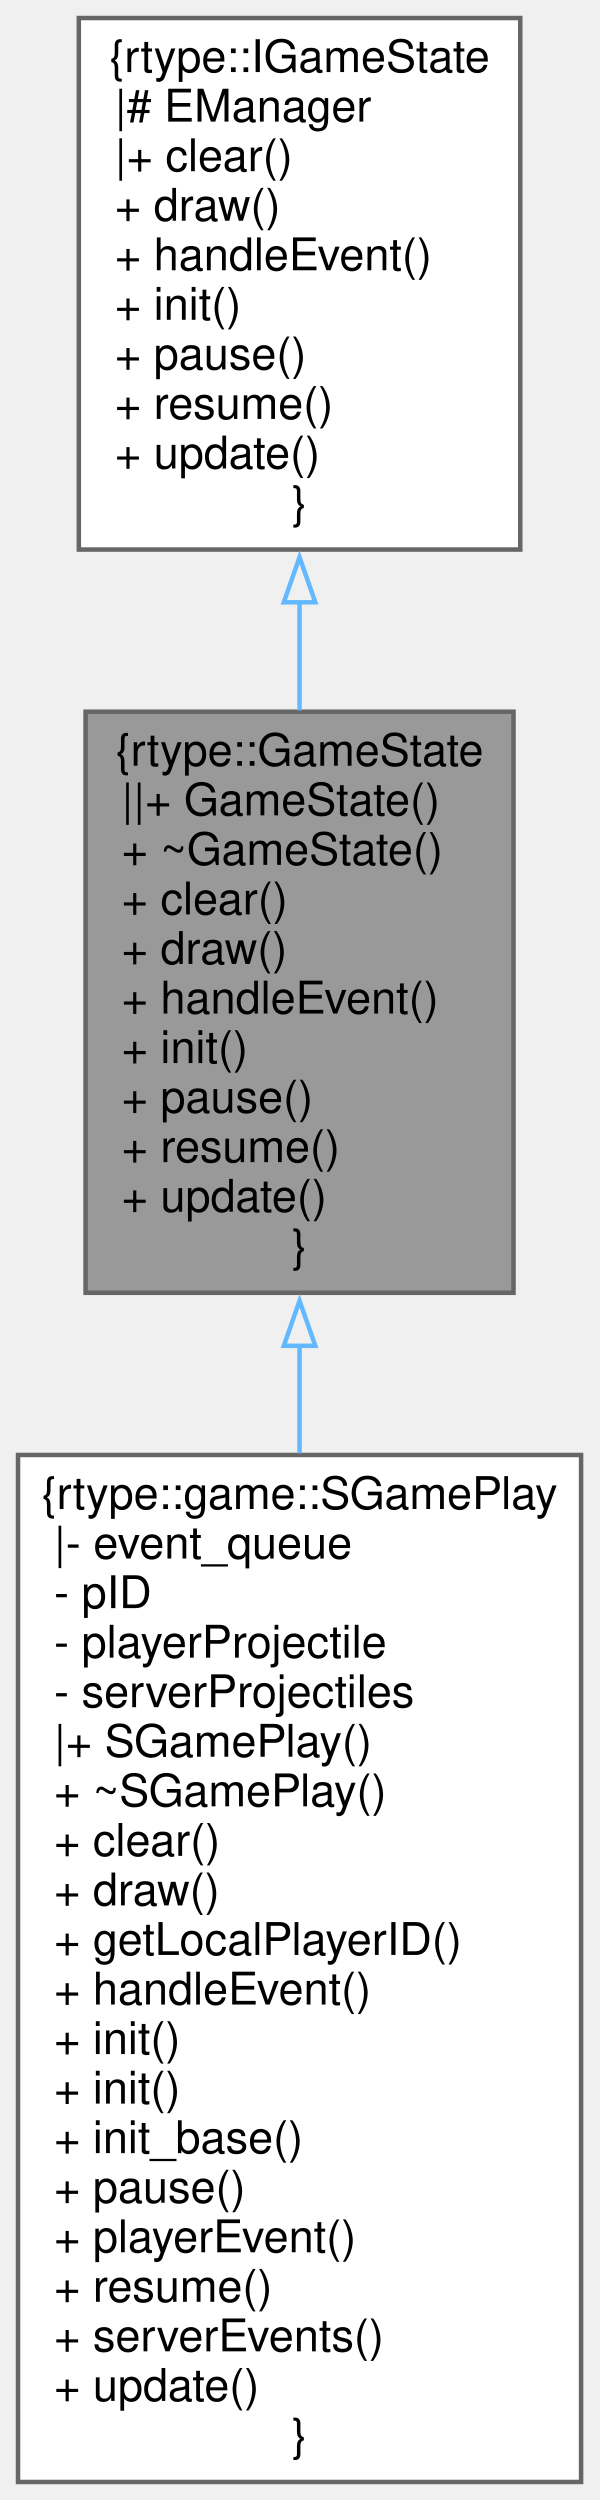
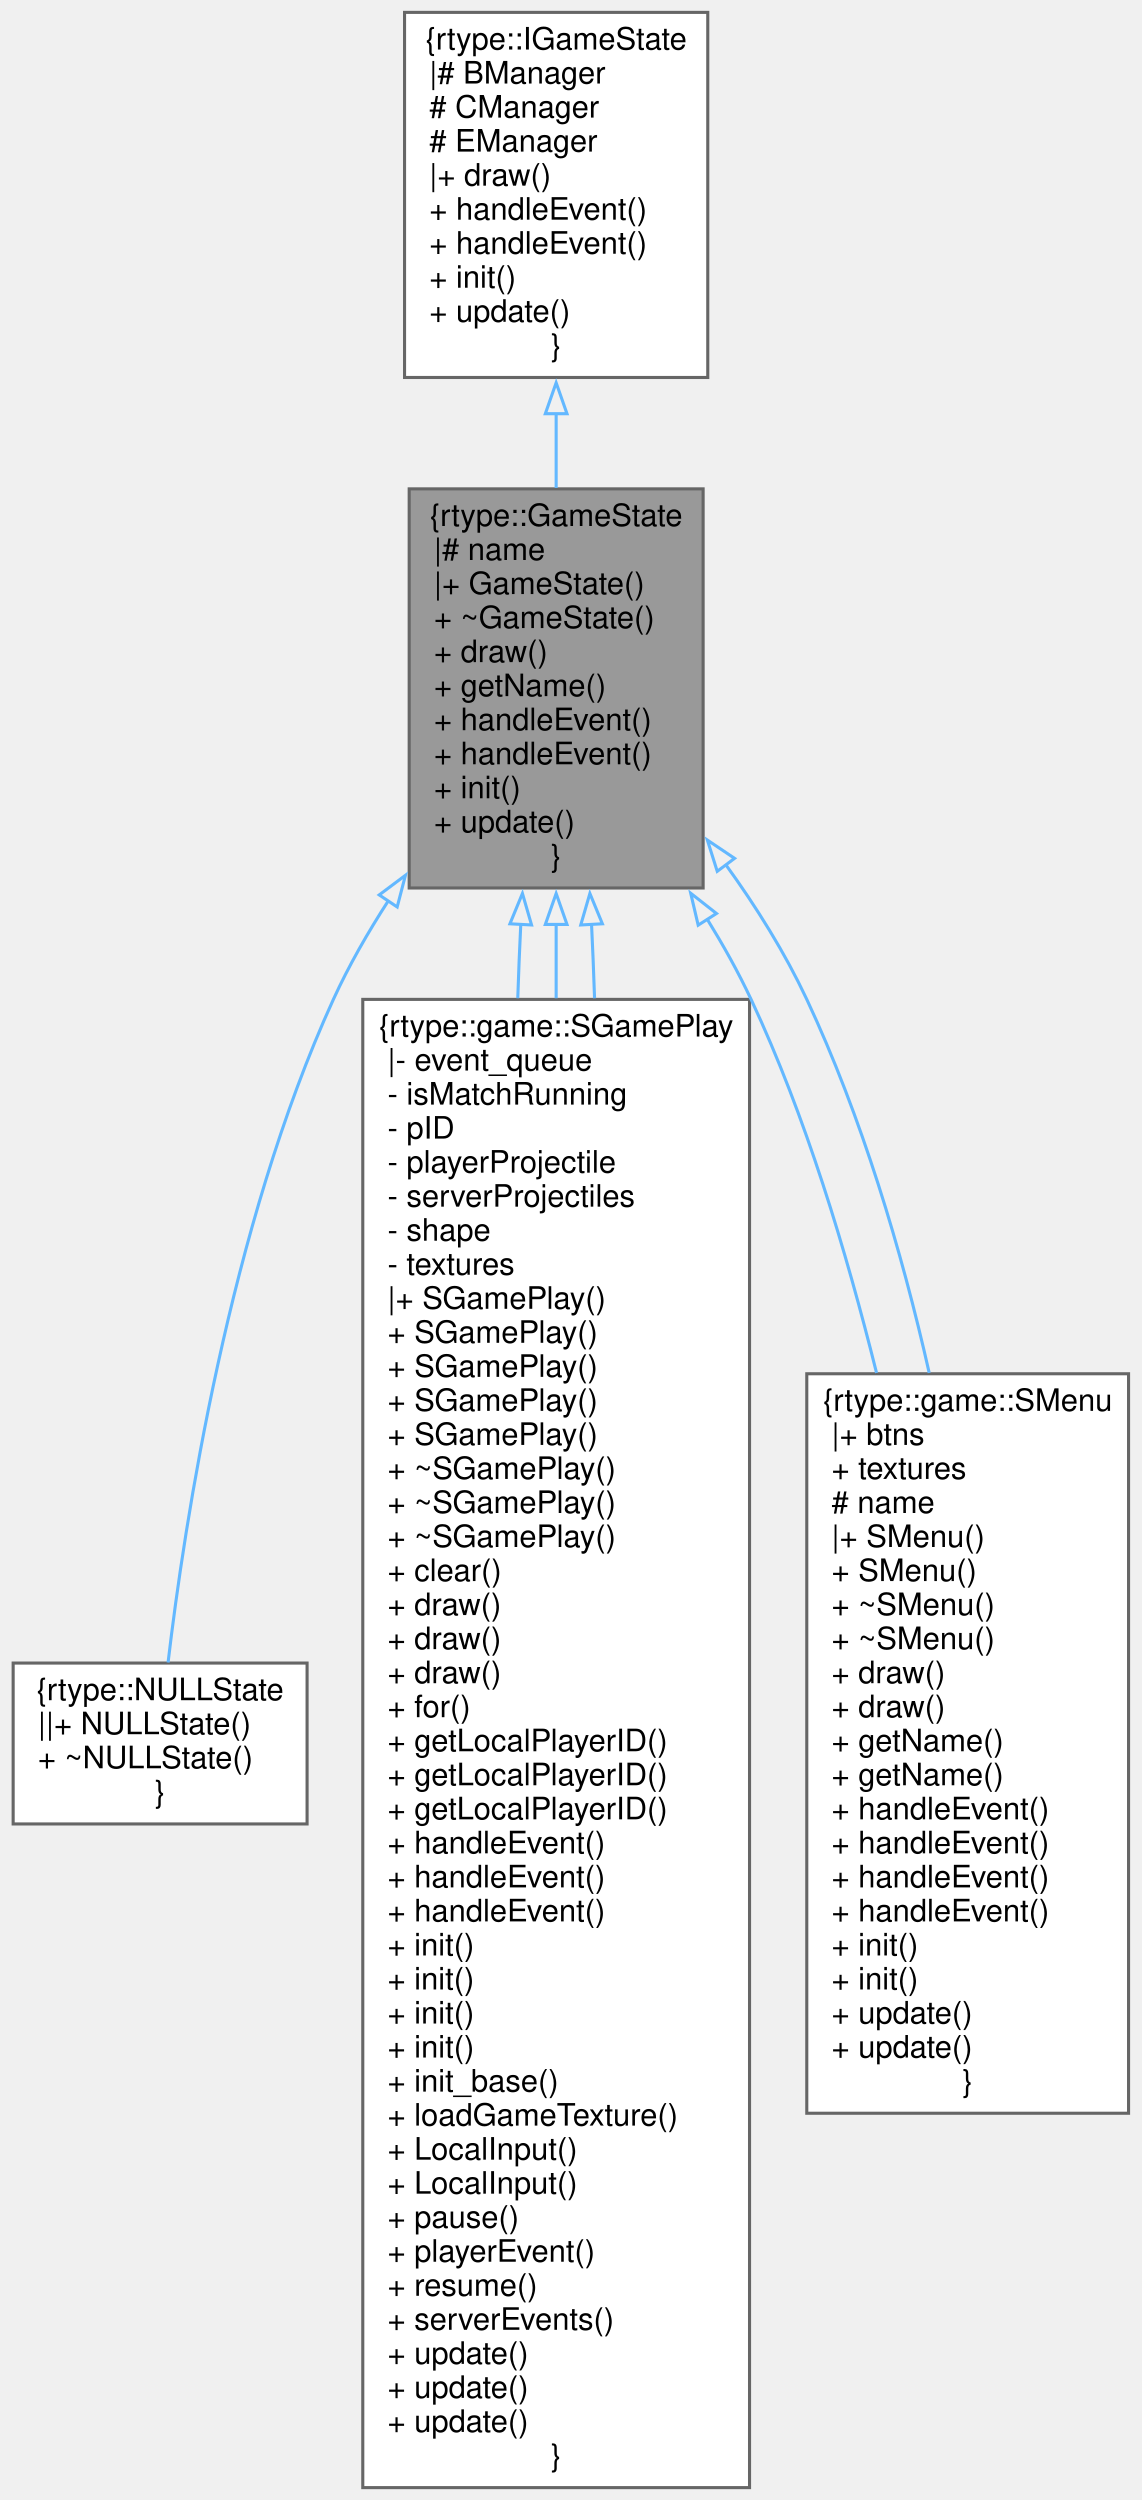
- <svg xmlns="http://www.w3.org/2000/svg" xmlns:xlink="http://www.w3.org/1999/xlink" width="133pt" height="555pt" viewBox="0.00 0.00 133.00 555.00">
-   <g id="graph0" class="graph" transform="scale(1 1) rotate(0) translate(4 551)">
+ <svg xmlns="http://www.w3.org/2000/svg" xmlns:xlink="http://www.w3.org/1999/xlink" width="369pt" height="808pt" viewBox="0.00 0.00 368.50 808.00">
+   <g id="graph0" class="graph" transform="scale(1 1) rotate(0) translate(4 804)">
    <g id="node1" class="node">
      <g id="a_node1">
-         <a xlink:title=" ">
-           <polygon fill="#999999" stroke="#666666" points="110,-393 15,-393 15,-264 110,-264 110,-393" />
-           <text text-anchor="middle" x="62.5" y="-381" font-family="Helvetica,sans-Serif" font-size="10.00">{rtype::GameState</text>
-           <text text-anchor="start" x="23" y="-370" font-family="Helvetica,sans-Serif" font-size="10.00">||+ GameState()</text>
-           <text text-anchor="start" x="23" y="-359" font-family="Helvetica,sans-Serif" font-size="10.00">+ ~GameState()</text>
-           <text text-anchor="start" x="23" y="-348" font-family="Helvetica,sans-Serif" font-size="10.00">+ clear()</text>
-           <text text-anchor="start" x="23" y="-337" font-family="Helvetica,sans-Serif" font-size="10.00">+ draw()</text>
-           <text text-anchor="start" x="23" y="-326" font-family="Helvetica,sans-Serif" font-size="10.00">+ handleEvent()</text>
-           <text text-anchor="start" x="23" y="-315" font-family="Helvetica,sans-Serif" font-size="10.00">+ init()</text>
-           <text text-anchor="start" x="23" y="-304" font-family="Helvetica,sans-Serif" font-size="10.00">+ pause()</text>
-           <text text-anchor="start" x="23" y="-293" font-family="Helvetica,sans-Serif" font-size="10.00">+ resume()</text>
-           <text text-anchor="start" x="23" y="-282" font-family="Helvetica,sans-Serif" font-size="10.00">+ update()</text>
-           <text text-anchor="middle" x="62.5" y="-271" font-family="Helvetica,sans-Serif" font-size="10.00">}</text>
+         <a xlink:title="The class of the game state.">
+           <polygon fill="#999999" stroke="#666666" points="223,-646 128,-646 128,-517 223,-517 223,-646" />
+           <text text-anchor="middle" x="175.5" y="-634" font-family="Helvetica,sans-Serif" font-size="10.00">{rtype::GameState</text>
+           <text text-anchor="start" x="136" y="-623" font-family="Helvetica,sans-Serif" font-size="10.00">|# name</text>
+           <text text-anchor="start" x="136" y="-612" font-family="Helvetica,sans-Serif" font-size="10.00">|+ GameState()</text>
+           <text text-anchor="start" x="136" y="-601" font-family="Helvetica,sans-Serif" font-size="10.00">+ ~GameState()</text>
+           <text text-anchor="start" x="136" y="-590" font-family="Helvetica,sans-Serif" font-size="10.00">+ draw()</text>
+           <text text-anchor="start" x="136" y="-579" font-family="Helvetica,sans-Serif" font-size="10.00">+ getName()</text>
+           <text text-anchor="start" x="136" y="-568" font-family="Helvetica,sans-Serif" font-size="10.00">+ handleEvent()</text>
+           <text text-anchor="start" x="136" y="-557" font-family="Helvetica,sans-Serif" font-size="10.00">+ handleEvent()</text>
+           <text text-anchor="start" x="136" y="-546" font-family="Helvetica,sans-Serif" font-size="10.00">+ init()</text>
+           <text text-anchor="start" x="136" y="-535" font-family="Helvetica,sans-Serif" font-size="10.00">+ update()</text>
+           <text text-anchor="middle" x="175.5" y="-524" font-family="Helvetica,sans-Serif" font-size="10.00">}</text>
        </a>
      </g>
    </g>
    <g id="node3" class="node">
      <g id="a_node3">
-         <a xlink:href="classrtype_1_1game_1_1SGamePlay.html" target="_top" xlink:title=" ">
-           <polygon fill="white" stroke="#666666" points="125,-228 0,-228 0,0 125,0 125,-228" />
-           <text text-anchor="middle" x="62.5" y="-216" font-family="Helvetica,sans-Serif" font-size="10.00">{rtype::game::SGamePlay</text>
-           <text text-anchor="start" x="8" y="-205" font-family="Helvetica,sans-Serif" font-size="10.00">|- event_queue</text>
-           <text text-anchor="start" x="8" y="-194" font-family="Helvetica,sans-Serif" font-size="10.00">- pID</text>
-           <text text-anchor="start" x="8" y="-183" font-family="Helvetica,sans-Serif" font-size="10.00">- playerProjectile</text>
-           <text text-anchor="start" x="8" y="-172" font-family="Helvetica,sans-Serif" font-size="10.00">- serverProjectiles</text>
-           <text text-anchor="start" x="8" y="-161" font-family="Helvetica,sans-Serif" font-size="10.00">|+ SGamePlay()</text>
-           <text text-anchor="start" x="8" y="-150" font-family="Helvetica,sans-Serif" font-size="10.00">+ ~SGamePlay()</text>
-           <text text-anchor="start" x="8" y="-139" font-family="Helvetica,sans-Serif" font-size="10.00">+ clear()</text>
-           <text text-anchor="start" x="8" y="-128" font-family="Helvetica,sans-Serif" font-size="10.00">+ draw()</text>
-           <text text-anchor="start" x="8" y="-117" font-family="Helvetica,sans-Serif" font-size="10.00">+ getLocalPlayerID()</text>
-           <text text-anchor="start" x="8" y="-106" font-family="Helvetica,sans-Serif" font-size="10.00">+ handleEvent()</text>
-           <text text-anchor="start" x="8" y="-95" font-family="Helvetica,sans-Serif" font-size="10.00">+ init()</text>
-           <text text-anchor="start" x="8" y="-84" font-family="Helvetica,sans-Serif" font-size="10.00">+ init()</text>
-           <text text-anchor="start" x="8" y="-73" font-family="Helvetica,sans-Serif" font-size="10.00">+ init_base()</text>
-           <text text-anchor="start" x="8" y="-62" font-family="Helvetica,sans-Serif" font-size="10.00">+ pause()</text>
-           <text text-anchor="start" x="8" y="-51" font-family="Helvetica,sans-Serif" font-size="10.00">+ playerEvent()</text>
-           <text text-anchor="start" x="8" y="-40" font-family="Helvetica,sans-Serif" font-size="10.00">+ resume()</text>
-           <text text-anchor="start" x="8" y="-29" font-family="Helvetica,sans-Serif" font-size="10.00">+ serverEvents()</text>
-           <text text-anchor="start" x="8" y="-18" font-family="Helvetica,sans-Serif" font-size="10.00">+ update()</text>
-           <text text-anchor="middle" x="62.5" y="-7" font-family="Helvetica,sans-Serif" font-size="10.00">}</text>
+         <a xlink:href="classrtype_1_1NULLState.html" target="_top" xlink:title="The class NULLState of the game state.">
+           <polygon fill="white" stroke="#666666" points="95,-266.5 0,-266.5 0,-214.5 95,-214.5 95,-266.5" />
+           <text text-anchor="middle" x="47.5" y="-254.5" font-family="Helvetica,sans-Serif" font-size="10.00">{rtype::NULLState</text>
+           <text text-anchor="start" x="8" y="-243.5" font-family="Helvetica,sans-Serif" font-size="10.00">||+ NULLState()</text>
+           <text text-anchor="start" x="8" y="-232.5" font-family="Helvetica,sans-Serif" font-size="10.00">+ ~NULLState()</text>
+           <text text-anchor="middle" x="47.5" y="-221.5" font-family="Helvetica,sans-Serif" font-size="10.00">}</text>
        </a>
      </g>
    </g>
    <g id="edge2" class="edge">
-       <path fill="none" stroke="#63b8ff" d="M62.5,-252.45C62.5,-244.6 62.5,-236.51 62.5,-228.36" />
-       <polygon fill="none" stroke="#63b8ff" points="59,-252.23 62.5,-262.23 66,-252.23 59,-252.23" />
+       <path fill="none" stroke="#63b8ff" d="M121.36,-513.03C114.67,-502.69 108.45,-491.84 103.5,-481 69.91,-407.38 55.36,-311.52 50.07,-266.68" />
+       <polygon fill="none" stroke="#63b8ff" points="118.31,-514.76 126.79,-521.11 124.12,-510.86 118.31,-514.76" />
+     </g>
+     <g id="node4" class="node">
+       <g id="a_node4">
+         <a xlink:href="classrtype_1_1game_1_1SGamePlay.html" target="_top" xlink:title="The class of the game state.">
+           <polygon fill="white" stroke="#666666" points="238,-481 113,-481 113,0 238,0 238,-481" />
+           <text text-anchor="middle" x="175.5" y="-469" font-family="Helvetica,sans-Serif" font-size="10.00">{rtype::game::SGamePlay</text>
+           <text text-anchor="start" x="121" y="-458" font-family="Helvetica,sans-Serif" font-size="10.00">|- event_queue</text>
+           <text text-anchor="start" x="121" y="-447" font-family="Helvetica,sans-Serif" font-size="10.00">- isMatchRunning</text>
+           <text text-anchor="start" x="121" y="-436" font-family="Helvetica,sans-Serif" font-size="10.00">- pID</text>
+           <text text-anchor="start" x="121" y="-425" font-family="Helvetica,sans-Serif" font-size="10.00">- playerProjectile</text>
+           <text text-anchor="start" x="121" y="-414" font-family="Helvetica,sans-Serif" font-size="10.00">- serverProjectiles</text>
+           <text text-anchor="start" x="121" y="-403" font-family="Helvetica,sans-Serif" font-size="10.00">- shape</text>
+           <text text-anchor="start" x="121" y="-392" font-family="Helvetica,sans-Serif" font-size="10.00">- textures</text>
+           <text text-anchor="start" x="121" y="-381" font-family="Helvetica,sans-Serif" font-size="10.00">|+ SGamePlay()</text>
+           <text text-anchor="start" x="121" y="-370" font-family="Helvetica,sans-Serif" font-size="10.00">+ SGamePlay()</text>
+           <text text-anchor="start" x="121" y="-359" font-family="Helvetica,sans-Serif" font-size="10.00">+ SGamePlay()</text>
+           <text text-anchor="start" x="121" y="-348" font-family="Helvetica,sans-Serif" font-size="10.00">+ SGamePlay()</text>
+           <text text-anchor="start" x="121" y="-337" font-family="Helvetica,sans-Serif" font-size="10.00">+ SGamePlay()</text>
+           <text text-anchor="start" x="121" y="-326" font-family="Helvetica,sans-Serif" font-size="10.00">+ ~SGamePlay()</text>
+           <text text-anchor="start" x="121" y="-315" font-family="Helvetica,sans-Serif" font-size="10.00">+ ~SGamePlay()</text>
+           <text text-anchor="start" x="121" y="-304" font-family="Helvetica,sans-Serif" font-size="10.00">+ ~SGamePlay()</text>
+           <text text-anchor="start" x="121" y="-293" font-family="Helvetica,sans-Serif" font-size="10.00">+ clear()</text>
+           <text text-anchor="start" x="121" y="-282" font-family="Helvetica,sans-Serif" font-size="10.00">+ draw()</text>
+           <text text-anchor="start" x="121" y="-271" font-family="Helvetica,sans-Serif" font-size="10.00">+ draw()</text>
+           <text text-anchor="start" x="121" y="-260" font-family="Helvetica,sans-Serif" font-size="10.00">+ draw()</text>
+           <text text-anchor="start" x="121" y="-249" font-family="Helvetica,sans-Serif" font-size="10.00">+ for()</text>
+           <text text-anchor="start" x="121" y="-238" font-family="Helvetica,sans-Serif" font-size="10.00">+ getLocalPlayerID()</text>
+           <text text-anchor="start" x="121" y="-227" font-family="Helvetica,sans-Serif" font-size="10.00">+ getLocalPlayerID()</text>
+           <text text-anchor="start" x="121" y="-216" font-family="Helvetica,sans-Serif" font-size="10.00">+ getLocalPlayerID()</text>
+           <text text-anchor="start" x="121" y="-205" font-family="Helvetica,sans-Serif" font-size="10.00">+ handleEvent()</text>
+           <text text-anchor="start" x="121" y="-194" font-family="Helvetica,sans-Serif" font-size="10.00">+ handleEvent()</text>
+           <text text-anchor="start" x="121" y="-183" font-family="Helvetica,sans-Serif" font-size="10.00">+ handleEvent()</text>
+           <text text-anchor="start" x="121" y="-172" font-family="Helvetica,sans-Serif" font-size="10.00">+ init()</text>
+           <text text-anchor="start" x="121" y="-161" font-family="Helvetica,sans-Serif" font-size="10.00">+ init()</text>
+           <text text-anchor="start" x="121" y="-150" font-family="Helvetica,sans-Serif" font-size="10.00">+ init()</text>
+           <text text-anchor="start" x="121" y="-139" font-family="Helvetica,sans-Serif" font-size="10.00">+ init()</text>
+           <text text-anchor="start" x="121" y="-128" font-family="Helvetica,sans-Serif" font-size="10.00">+ init_base()</text>
+           <text text-anchor="start" x="121" y="-117" font-family="Helvetica,sans-Serif" font-size="10.00">+ loadGameTexture()</text>
+           <text text-anchor="start" x="121" y="-106" font-family="Helvetica,sans-Serif" font-size="10.00">+ LocalInput()</text>
+           <text text-anchor="start" x="121" y="-95" font-family="Helvetica,sans-Serif" font-size="10.00">+ LocalInput()</text>
+           <text text-anchor="start" x="121" y="-84" font-family="Helvetica,sans-Serif" font-size="10.00">+ pause()</text>
+           <text text-anchor="start" x="121" y="-73" font-family="Helvetica,sans-Serif" font-size="10.00">+ playerEvent()</text>
+           <text text-anchor="start" x="121" y="-62" font-family="Helvetica,sans-Serif" font-size="10.00">+ resume()</text>
+           <text text-anchor="start" x="121" y="-51" font-family="Helvetica,sans-Serif" font-size="10.00">+ serverEvents()</text>
+           <text text-anchor="start" x="121" y="-40" font-family="Helvetica,sans-Serif" font-size="10.00">+ update()</text>
+           <text text-anchor="start" x="121" y="-29" font-family="Helvetica,sans-Serif" font-size="10.00">+ update()</text>
+           <text text-anchor="start" x="121" y="-18" font-family="Helvetica,sans-Serif" font-size="10.00">+ update()</text>
+           <text text-anchor="middle" x="175.5" y="-7" font-family="Helvetica,sans-Serif" font-size="10.00">}</text>
+         </a>
+       </g>
+     </g>
+     <g id="edge3" class="edge">
+       <path fill="none" stroke="#63b8ff" d="M164.07,-505.4C163.69,-497.73 163.37,-489.68 163.09,-481.36" />
+       <polygon fill="none" stroke="#63b8ff" points="160.56,-505.43 164.6,-515.23 167.55,-505.05 160.56,-505.43" />
+     </g>
+     <g id="edge4" class="edge">
+       <path fill="none" stroke="#63b8ff" d="M175.5,-505.4C175.5,-497.73 175.5,-489.68 175.5,-481.36" />
+       <polygon fill="none" stroke="#63b8ff" points="172,-505.22 175.5,-515.22 179,-505.22 172,-505.22" />
+     </g>
+     <g id="edge5" class="edge">
+       <path fill="none" stroke="#63b8ff" d="M186.93,-505.4C187.31,-497.73 187.63,-489.68 187.91,-481.36" />
+       <polygon fill="none" stroke="#63b8ff" points="183.45,-505.05 186.4,-515.23 190.44,-505.43 183.45,-505.05" />
+     </g>
+     <g id="node5" class="node">
+       <g id="a_node5">
+         <a xlink:href="classrtype_1_1game_1_1SMenu.html" target="_top" xlink:title="The class of the game state.">
+           <polygon fill="white" stroke="#666666" points="360.5,-360 256.5,-360 256.5,-121 360.5,-121 360.5,-360" />
+           <text text-anchor="middle" x="308.5" y="-348" font-family="Helvetica,sans-Serif" font-size="10.00">{rtype::game::SMenu</text>
+           <text text-anchor="start" x="264.5" y="-337" font-family="Helvetica,sans-Serif" font-size="10.00">|+ btns</text>
+           <text text-anchor="start" x="264.5" y="-326" font-family="Helvetica,sans-Serif" font-size="10.00">+ textures</text>
+           <text text-anchor="start" x="264.5" y="-315" font-family="Helvetica,sans-Serif" font-size="10.00"># name</text>
+           <text text-anchor="start" x="264.5" y="-304" font-family="Helvetica,sans-Serif" font-size="10.00">|+ SMenu()</text>
+           <text text-anchor="start" x="264.5" y="-293" font-family="Helvetica,sans-Serif" font-size="10.00">+ SMenu()</text>
+           <text text-anchor="start" x="264.5" y="-282" font-family="Helvetica,sans-Serif" font-size="10.00">+ ~SMenu()</text>
+           <text text-anchor="start" x="264.5" y="-271" font-family="Helvetica,sans-Serif" font-size="10.00">+ ~SMenu()</text>
+           <text text-anchor="start" x="264.5" y="-260" font-family="Helvetica,sans-Serif" font-size="10.00">+ draw()</text>
+           <text text-anchor="start" x="264.5" y="-249" font-family="Helvetica,sans-Serif" font-size="10.00">+ draw()</text>
+           <text text-anchor="start" x="264.5" y="-238" font-family="Helvetica,sans-Serif" font-size="10.00">+ getName()</text>
+           <text text-anchor="start" x="264.5" y="-227" font-family="Helvetica,sans-Serif" font-size="10.00">+ getName()</text>
+           <text text-anchor="start" x="264.5" y="-216" font-family="Helvetica,sans-Serif" font-size="10.00">+ handleEvent()</text>
+           <text text-anchor="start" x="264.5" y="-205" font-family="Helvetica,sans-Serif" font-size="10.00">+ handleEvent()</text>
+           <text text-anchor="start" x="264.5" y="-194" font-family="Helvetica,sans-Serif" font-size="10.00">+ handleEvent()</text>
+           <text text-anchor="start" x="264.5" y="-183" font-family="Helvetica,sans-Serif" font-size="10.00">+ handleEvent()</text>
+           <text text-anchor="start" x="264.5" y="-172" font-family="Helvetica,sans-Serif" font-size="10.00">+ init()</text>
+           <text text-anchor="start" x="264.5" y="-161" font-family="Helvetica,sans-Serif" font-size="10.00">+ init()</text>
+           <text text-anchor="start" x="264.5" y="-150" font-family="Helvetica,sans-Serif" font-size="10.00">+ update()</text>
+           <text text-anchor="start" x="264.5" y="-139" font-family="Helvetica,sans-Serif" font-size="10.00">+ update()</text>
+           <text text-anchor="middle" x="308.5" y="-128" font-family="Helvetica,sans-Serif" font-size="10.00">}</text>
+         </a>
+       </g>
+     </g>
+     <g id="edge6" class="edge">
+       <path fill="none" stroke="#63b8ff" d="M224.22,-507.08C229.48,-498.56 234.39,-489.77 238.5,-481 256.15,-443.31 269.18,-399.79 279.05,-360.28" />
+       <polygon fill="none" stroke="#63b8ff" points="221.4,-504.99 218.98,-515.31 227.31,-508.76 221.4,-504.99" />
+     </g>
+     <g id="edge7" class="edge">
+       <path fill="none" stroke="#63b8ff" d="M230.35,-524.5C240.21,-510.87 249.52,-495.91 256.5,-481 274.15,-443.31 287.18,-399.79 296.07,-360.28" />
+       <polygon fill="none" stroke="#63b8ff" points="227.56,-522.39 224.37,-532.49 233.16,-526.58 227.56,-522.39" />
    </g>
    <g id="node2" class="node">
      <g id="a_node2">
-         <a xlink:href="classrtype_1_1IGameState.html" target="_top" xlink:title=" ">
-           <polygon fill="white" stroke="#666666" points="111.5,-547 13.5,-547 13.5,-429 111.5,-429 111.5,-547" />
-           <text text-anchor="middle" x="62.5" y="-535" font-family="Helvetica,sans-Serif" font-size="10.00">{rtype::IGameState</text>
-           <text text-anchor="start" x="21.5" y="-524" font-family="Helvetica,sans-Serif" font-size="10.00">|# EManager</text>
-           <text text-anchor="start" x="21.5" y="-513" font-family="Helvetica,sans-Serif" font-size="10.00">|+ clear()</text>
-           <text text-anchor="start" x="21.5" y="-502" font-family="Helvetica,sans-Serif" font-size="10.00">+ draw()</text>
-           <text text-anchor="start" x="21.5" y="-491" font-family="Helvetica,sans-Serif" font-size="10.00">+ handleEvent()</text>
-           <text text-anchor="start" x="21.5" y="-480" font-family="Helvetica,sans-Serif" font-size="10.00">+ init()</text>
-           <text text-anchor="start" x="21.5" y="-469" font-family="Helvetica,sans-Serif" font-size="10.00">+ pause()</text>
-           <text text-anchor="start" x="21.5" y="-458" font-family="Helvetica,sans-Serif" font-size="10.00">+ resume()</text>
-           <text text-anchor="start" x="21.5" y="-447" font-family="Helvetica,sans-Serif" font-size="10.00">+ update()</text>
-           <text text-anchor="middle" x="62.5" y="-436" font-family="Helvetica,sans-Serif" font-size="10.00">}</text>
+         <a xlink:href="classrtype_1_1IGameState.html" target="_top" xlink:title="The class of the game state.">
+           <polygon fill="white" stroke="#666666" points="224.5,-800 126.5,-800 126.5,-682 224.5,-682 224.5,-800" />
+           <text text-anchor="middle" x="175.5" y="-788" font-family="Helvetica,sans-Serif" font-size="10.00">{rtype::IGameState</text>
+           <text text-anchor="start" x="134.5" y="-777" font-family="Helvetica,sans-Serif" font-size="10.00">|# BManager</text>
+           <text text-anchor="start" x="134.5" y="-766" font-family="Helvetica,sans-Serif" font-size="10.00"># CManager</text>
+           <text text-anchor="start" x="134.5" y="-755" font-family="Helvetica,sans-Serif" font-size="10.00"># EManager</text>
+           <text text-anchor="start" x="134.5" y="-744" font-family="Helvetica,sans-Serif" font-size="10.00">|+ draw()</text>
+           <text text-anchor="start" x="134.5" y="-733" font-family="Helvetica,sans-Serif" font-size="10.00">+ handleEvent()</text>
+           <text text-anchor="start" x="134.5" y="-722" font-family="Helvetica,sans-Serif" font-size="10.00">+ handleEvent()</text>
+           <text text-anchor="start" x="134.5" y="-711" font-family="Helvetica,sans-Serif" font-size="10.00">+ init()</text>
+           <text text-anchor="start" x="134.5" y="-700" font-family="Helvetica,sans-Serif" font-size="10.00">+ update()</text>
+           <text text-anchor="middle" x="175.5" y="-689" font-family="Helvetica,sans-Serif" font-size="10.00">}</text>
        </a>
      </g>
    </g>
    <g id="edge1" class="edge">
-       <path fill="none" stroke="#63b8ff" d="M62.5,-417.53C62.5,-409.46 62.5,-401.27 62.5,-393.29" />
-       <polygon fill="none" stroke="#63b8ff" points="59,-417.29 62.5,-427.29 66,-417.29 59,-417.29" />
+       <path fill="none" stroke="#63b8ff" d="M175.5,-670.53C175.5,-662.46 175.5,-654.27 175.5,-646.29" />
+       <polygon fill="none" stroke="#63b8ff" points="172,-670.29 175.5,-680.29 179,-670.29 172,-670.29" />
    </g>
  </g>
</svg>
